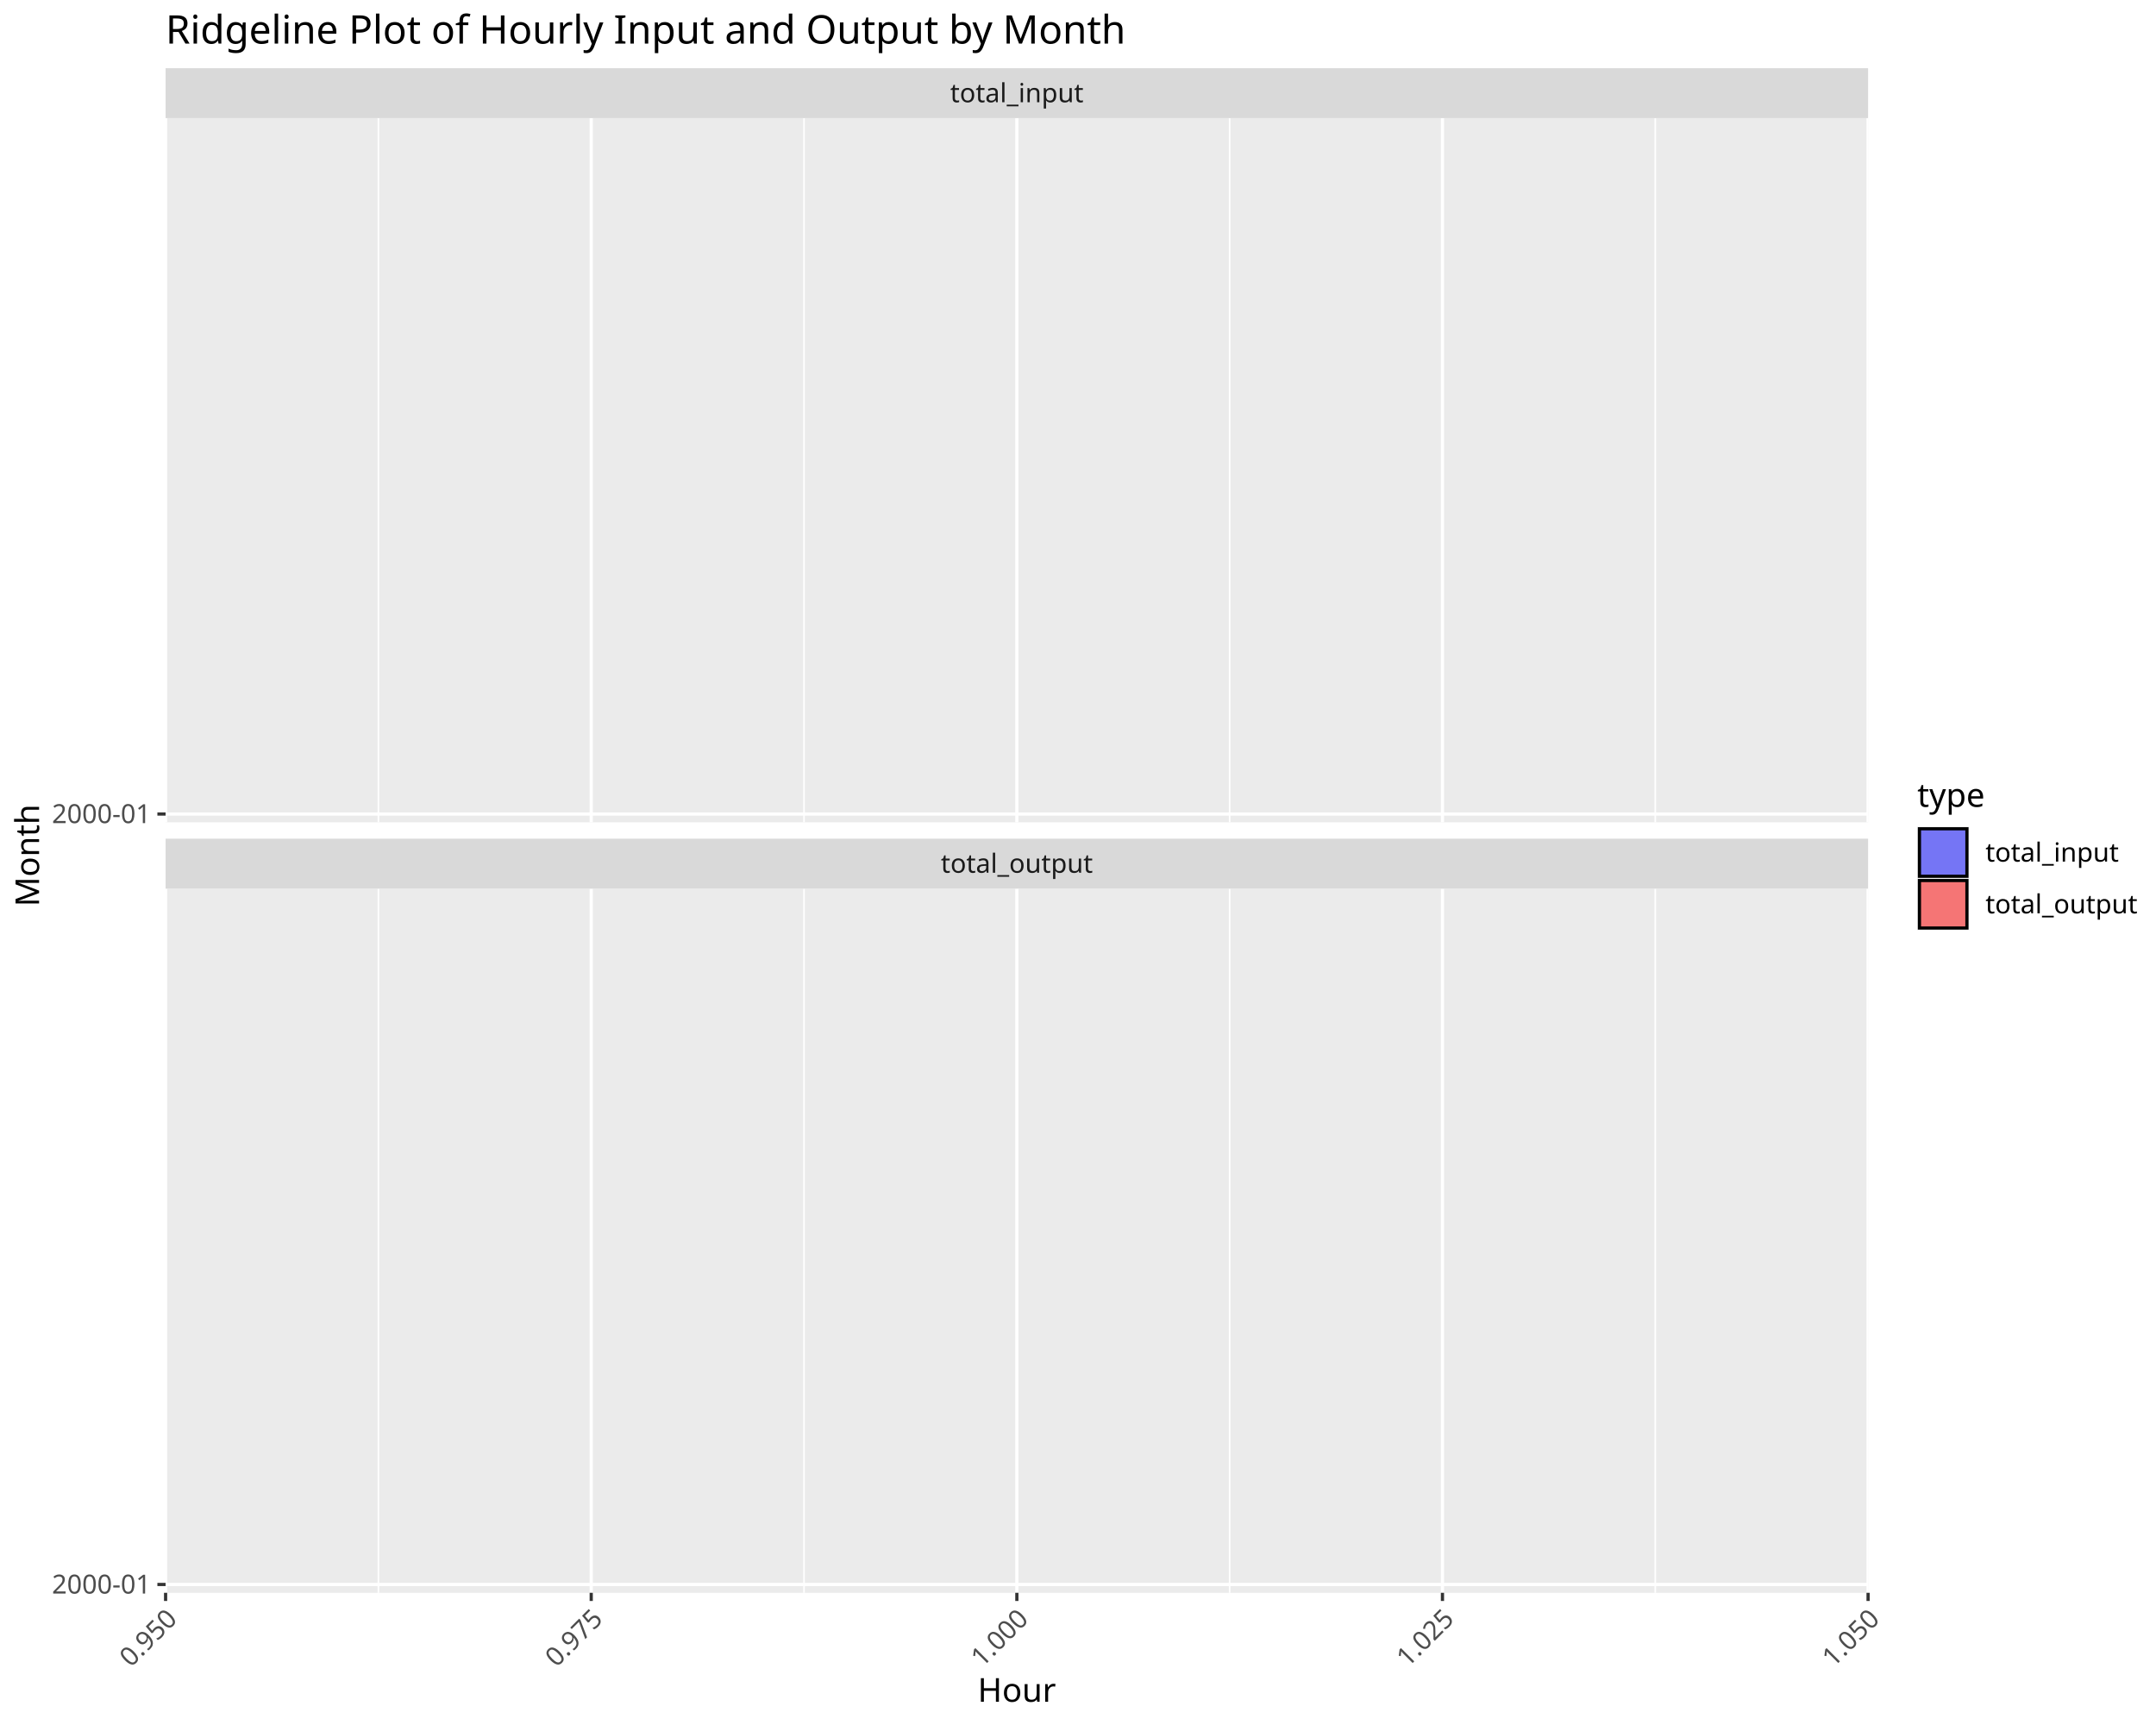
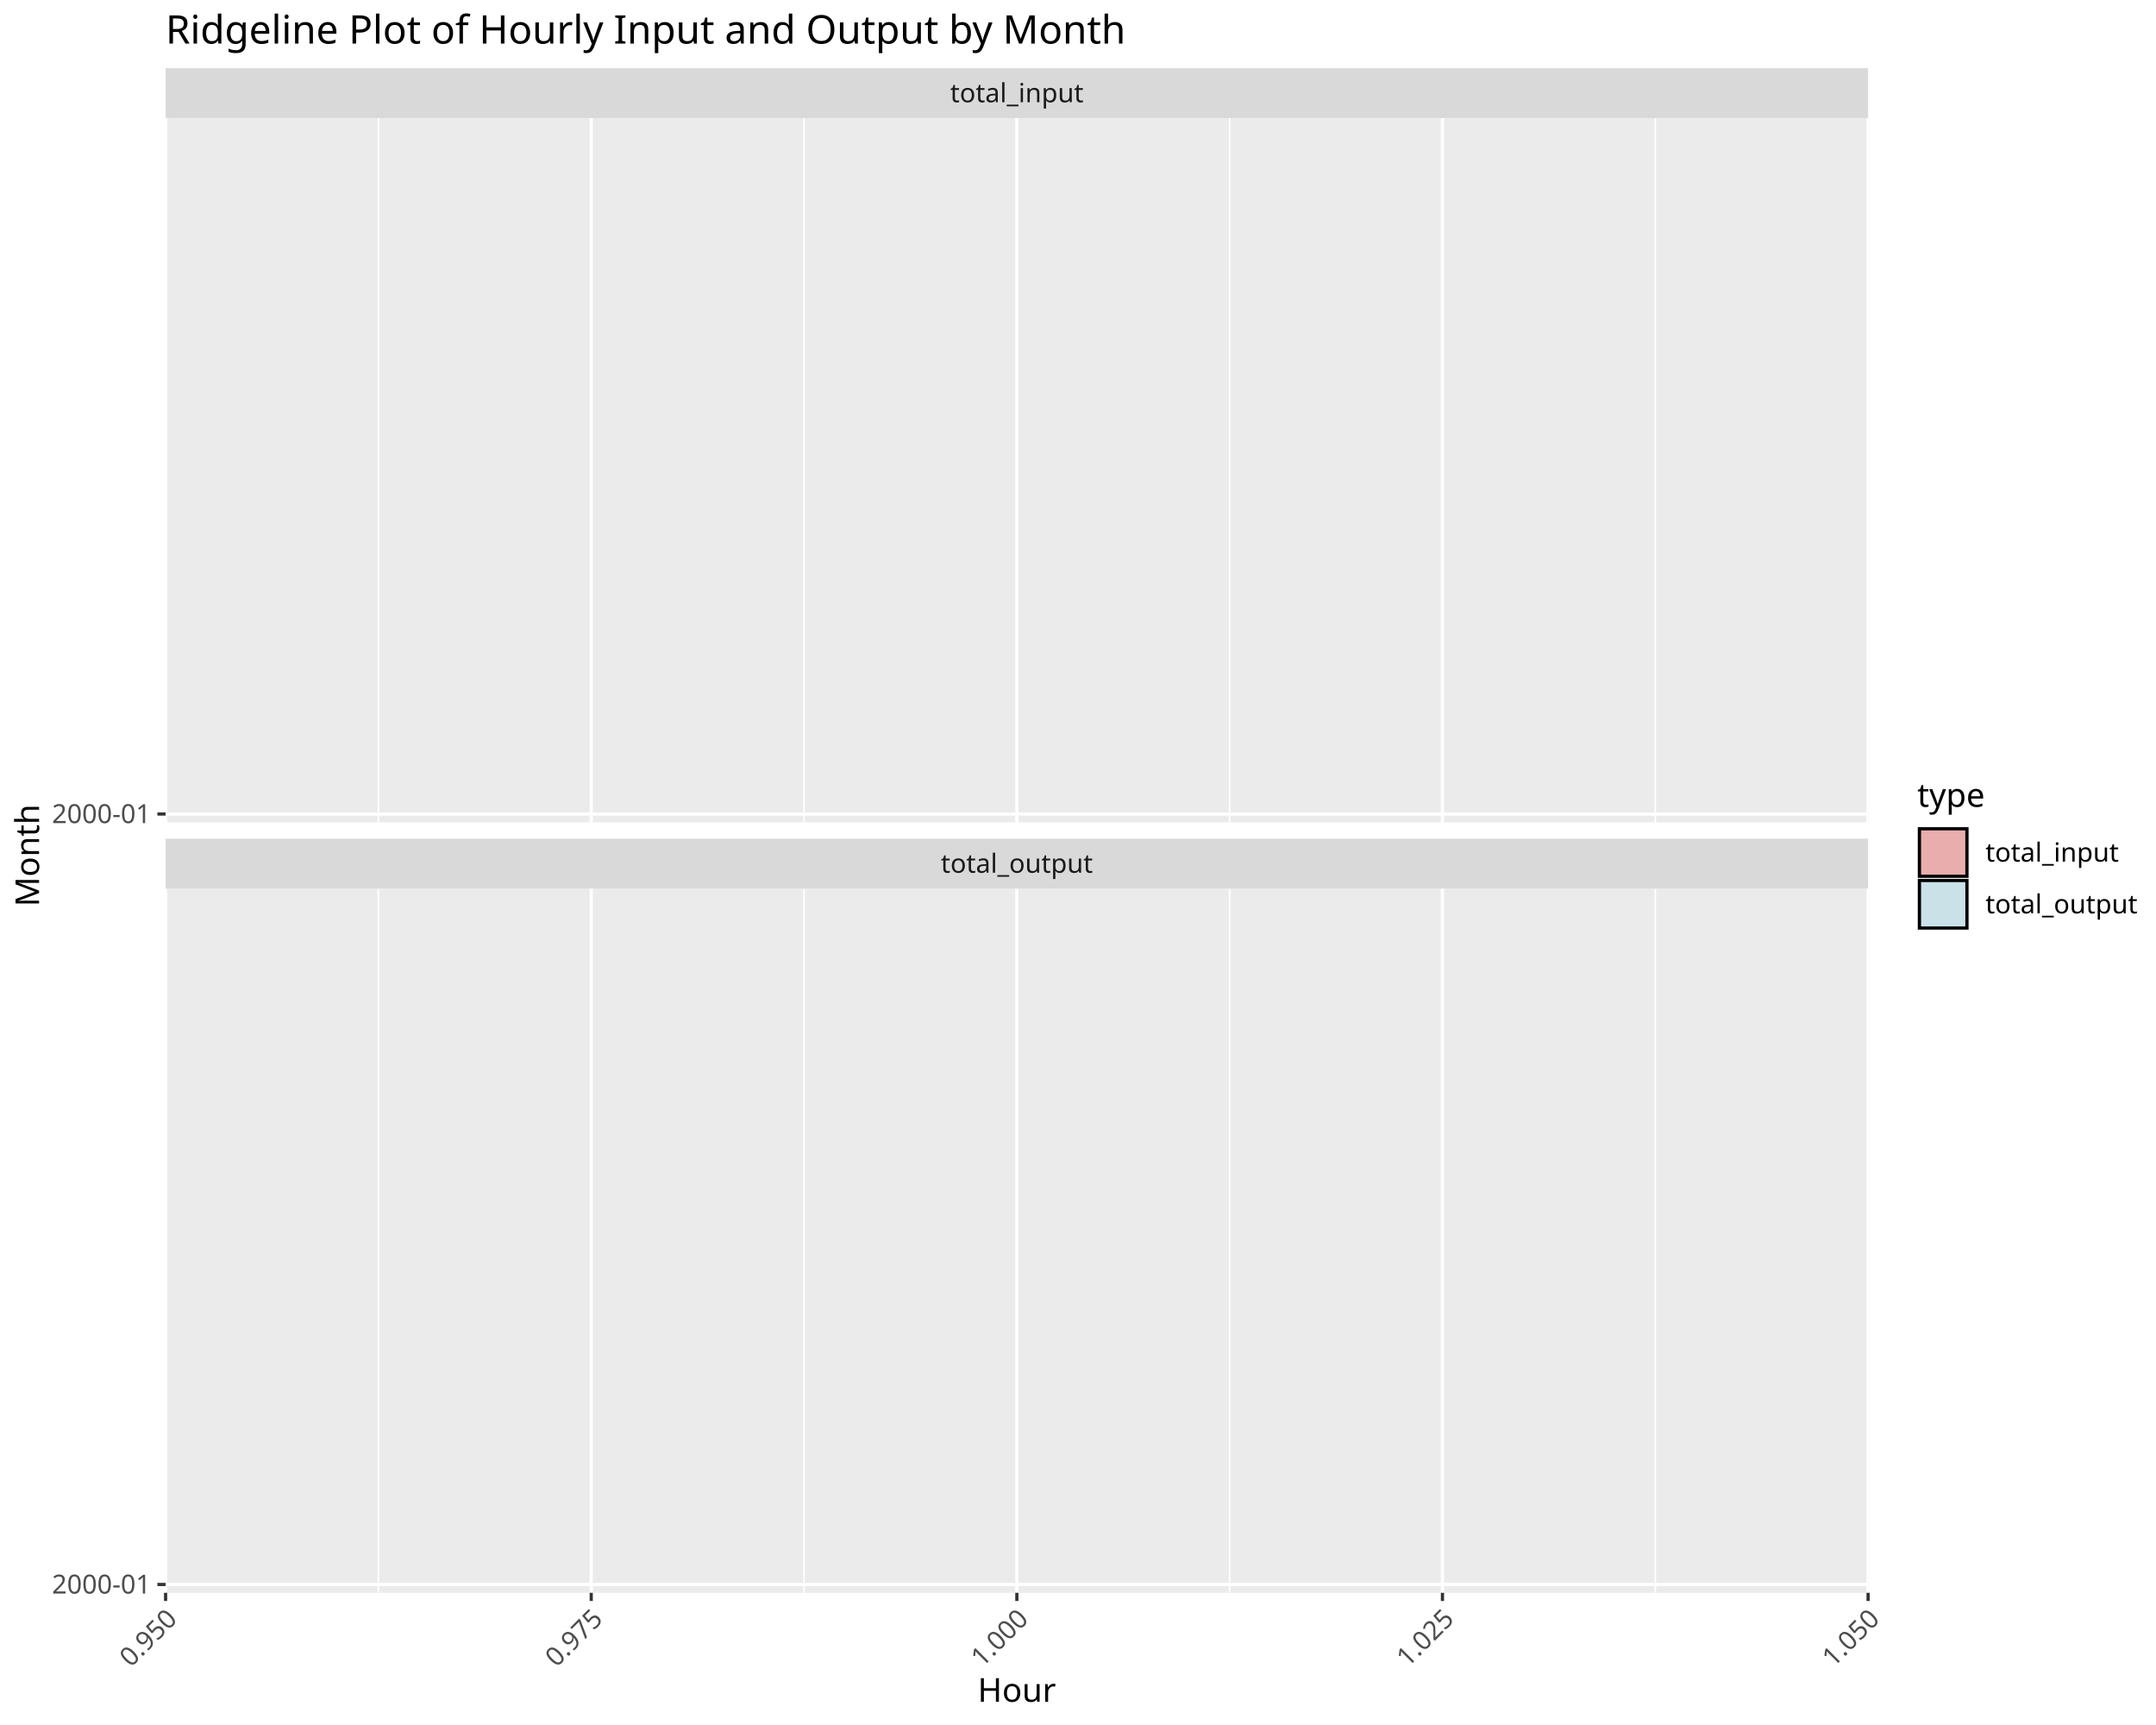
<svg xmlns="http://www.w3.org/2000/svg" class="svglite" data-engine-version="2.0" width="720.00pt" height="576.00pt" viewBox="0 0 720.00 576.00">
  <defs>
    <style type="text/css">
    .svglite line, .svglite polyline, .svglite polygon, .svglite path, .svglite rect, .svglite circle {
      fill: none;
      stroke: #000000;
      stroke-linecap: round;
      stroke-linejoin: round;
      stroke-miterlimit: 10.00;
    }
  </style>
  </defs>
  <rect width="100%" height="100%" style="stroke: none; fill: #FFFFFF;" />
  <defs>
    <clipPath id="cpMC4wMHw3MjAuMDB8MC4wMHw1NzYuMDA=">
      <rect x="0.00" y="0.00" width="720.00" height="576.00" />
    </clipPath>
  </defs>
  <g clip-path="url(#cpMC4wMHw3MjAuMDB8MC4wMHw1NzYuMDA=)">
    <rect x="0.00" y="0.00" width="720.00" height="576.00" style="stroke-width: 1.07; stroke: #FFFFFF; fill: #FFFFFF;" />
  </g>
  <defs>
    <clipPath id="cpNTUuMzB8NjIzLjg1fDM5LjQzfDI3NC41OA==">
      <rect x="55.30" y="39.43" width="568.55" height="235.14" />
    </clipPath>
  </defs>
  <g clip-path="url(#cpNTUuMzB8NjIzLjg1fDM5LjQzfDI3NC41OA==)">
    <rect x="55.30" y="39.43" width="568.55" height="235.14" style="stroke-width: 1.07; stroke: none; fill: #EBEBEB;" />
    <polyline points="126.37,274.58 126.37,39.43 " style="stroke-width: 0.53; stroke: #FFFFFF; stroke-linecap: butt;" />
    <polyline points="268.51,274.58 268.51,39.43 " style="stroke-width: 0.53; stroke: #FFFFFF; stroke-linecap: butt;" />
    <polyline points="410.64,274.58 410.64,39.43 " style="stroke-width: 0.53; stroke: #FFFFFF; stroke-linecap: butt;" />
    <polyline points="552.78,274.58 552.78,39.43 " style="stroke-width: 0.53; stroke: #FFFFFF; stroke-linecap: butt;" />
    <polyline points="55.30,271.81 623.85,271.81 " style="stroke-width: 1.07; stroke: #FFFFFF; stroke-linecap: butt;" />
    <polyline points="55.30,274.58 55.30,39.43 " style="stroke-width: 1.07; stroke: #FFFFFF; stroke-linecap: butt;" />
    <polyline points="197.44,274.58 197.44,39.43 " style="stroke-width: 1.07; stroke: #FFFFFF; stroke-linecap: butt;" />
    <polyline points="339.58,274.58 339.58,39.43 " style="stroke-width: 1.07; stroke: #FFFFFF; stroke-linecap: butt;" />
    <polyline points="481.71,274.58 481.71,39.43 " style="stroke-width: 1.07; stroke: #FFFFFF; stroke-linecap: butt;" />
    <polyline points="623.85,274.58 623.85,39.43 " style="stroke-width: 1.07; stroke: #FFFFFF; stroke-linecap: butt;" />
-     <polygon points="339.58,39.43 339.58,271.81 " style="stroke-width: 0.75; stroke: none; fill: #0000FF; fill-opacity: 0.50;" />
+     <polygon points="339.58,39.43 339.58,271.81 " style="stroke-width: 0.75; stroke: none; fill: #E97171; fill-opacity: 0.50;" />
  </g>
  <g clip-path="url(#cpMC4wMHw3MjAuMDB8MC4wMHw1NzYuMDA=)">
</g>
  <defs>
    <clipPath id="cpNTUuMzB8NjIzLjg1fDI5Ni43MXw1MzEuODU=">
      <rect x="55.30" y="296.71" width="568.55" height="235.14" />
    </clipPath>
  </defs>
  <g clip-path="url(#cpNTUuMzB8NjIzLjg1fDI5Ni43MXw1MzEuODU=)">
    <rect x="55.30" y="296.71" width="568.55" height="235.14" style="stroke-width: 1.07; stroke: none; fill: #EBEBEB;" />
    <polyline points="126.37,531.85 126.37,296.71 " style="stroke-width: 0.53; stroke: #FFFFFF; stroke-linecap: butt;" />
    <polyline points="268.51,531.85 268.51,296.71 " style="stroke-width: 0.53; stroke: #FFFFFF; stroke-linecap: butt;" />
    <polyline points="410.64,531.85 410.64,296.71 " style="stroke-width: 0.53; stroke: #FFFFFF; stroke-linecap: butt;" />
    <polyline points="552.78,531.85 552.78,296.71 " style="stroke-width: 0.53; stroke: #FFFFFF; stroke-linecap: butt;" />
    <polyline points="55.30,529.08 623.85,529.08 " style="stroke-width: 1.07; stroke: #FFFFFF; stroke-linecap: butt;" />
    <polyline points="55.30,531.85 55.30,296.71 " style="stroke-width: 1.07; stroke: #FFFFFF; stroke-linecap: butt;" />
    <polyline points="197.44,531.85 197.44,296.71 " style="stroke-width: 1.07; stroke: #FFFFFF; stroke-linecap: butt;" />
    <polyline points="339.58,531.85 339.58,296.71 " style="stroke-width: 1.07; stroke: #FFFFFF; stroke-linecap: butt;" />
    <polyline points="481.71,531.85 481.71,296.71 " style="stroke-width: 1.07; stroke: #FFFFFF; stroke-linecap: butt;" />
    <polyline points="623.85,531.85 623.85,296.71 " style="stroke-width: 1.07; stroke: #FFFFFF; stroke-linecap: butt;" />
-     <polygon points="339.58,296.71 339.58,529.08 " style="stroke-width: 0.75; stroke: none; fill: #FF0000; fill-opacity: 0.50;" />
+     <polygon points="339.58,296.71 339.58,529.08 " style="stroke-width: 0.75; stroke: none; fill: #ADD8E6; fill-opacity: 0.50;" />
  </g>
  <g clip-path="url(#cpMC4wMHw3MjAuMDB8MC4wMHw1NzYuMDA=)">
</g>
  <defs>
    <clipPath id="cpNTUuMzB8NjIzLjg1fDI4MC4wNnwyOTYuNzE=">
      <rect x="55.30" y="280.06" width="568.55" height="16.65" />
    </clipPath>
  </defs>
  <g clip-path="url(#cpNTUuMzB8NjIzLjg1fDI4MC4wNnwyOTYuNzE=)">
    <rect x="55.30" y="280.06" width="568.55" height="16.65" style="stroke-width: 1.07; stroke: none; fill: #D9D9D9;" />
    <text x="339.58" y="291.41" text-anchor="middle" style="font-size: 8.80px; fill: #1A1A1A; font-family: sans;" textLength="45.99px" lengthAdjust="spacingAndGlyphs">total_output</text>
  </g>
  <g clip-path="url(#cpMC4wMHw3MjAuMDB8MC4wMHw1NzYuMDA=)">
</g>
  <defs>
    <clipPath id="cpNTUuMzB8NjIzLjg1fDIyLjc4fDM5LjQz">
      <rect x="55.30" y="22.78" width="568.55" height="16.65" />
    </clipPath>
  </defs>
  <g clip-path="url(#cpNTUuMzB8NjIzLjg1fDIyLjc4fDM5LjQz)">
    <rect x="55.30" y="22.78" width="568.55" height="16.65" style="stroke-width: 1.07; stroke: none; fill: #D9D9D9;" />
    <text x="339.58" y="34.14" text-anchor="middle" style="font-size: 8.80px; fill: #1A1A1A; font-family: sans;" textLength="40.61px" lengthAdjust="spacingAndGlyphs">total_input</text>
  </g>
  <g clip-path="url(#cpMC4wMHw3MjAuMDB8MC4wMHw1NzYuMDA=)">
    <polyline points="55.30,534.59 55.30,531.85 " style="stroke-width: 1.07; stroke: #333333; stroke-linecap: butt;" />
    <polyline points="197.44,534.59 197.44,531.85 " style="stroke-width: 1.07; stroke: #333333; stroke-linecap: butt;" />
    <polyline points="339.58,534.59 339.58,531.85 " style="stroke-width: 1.07; stroke: #333333; stroke-linecap: butt;" />
    <polyline points="481.71,534.59 481.71,531.85 " style="stroke-width: 1.07; stroke: #333333; stroke-linecap: butt;" />
    <polyline points="623.85,534.59 623.85,531.85 " style="stroke-width: 1.07; stroke: #333333; stroke-linecap: butt;" />
    <text transform="translate(59.58,541.06) rotate(-45)" text-anchor="end" style="font-size: 8.80px; fill: #4D4D4D; font-family: sans;" textLength="22.02px" lengthAdjust="spacingAndGlyphs">0.950</text>
    <text transform="translate(201.72,541.06) rotate(-45)" text-anchor="end" style="font-size: 8.80px; fill: #4D4D4D; font-family: sans;" textLength="22.02px" lengthAdjust="spacingAndGlyphs">0.975</text>
    <text transform="translate(343.86,541.06) rotate(-45)" text-anchor="end" style="font-size: 8.80px; fill: #4D4D4D; font-family: sans;" textLength="22.02px" lengthAdjust="spacingAndGlyphs">1.000</text>
    <text transform="translate(485.99,541.06) rotate(-45)" text-anchor="end" style="font-size: 8.80px; fill: #4D4D4D; font-family: sans;" textLength="22.02px" lengthAdjust="spacingAndGlyphs">1.025</text>
    <text transform="translate(628.13,541.06) rotate(-45)" text-anchor="end" style="font-size: 8.80px; fill: #4D4D4D; font-family: sans;" textLength="22.02px" lengthAdjust="spacingAndGlyphs">1.050</text>
    <text x="50.37" y="274.84" text-anchor="end" style="font-size: 8.80px; fill: #4D4D4D; font-family: sans;" textLength="32.30px" lengthAdjust="spacingAndGlyphs">2000-01</text>
    <polyline points="52.56,271.81 55.30,271.81 " style="stroke-width: 1.07; stroke: #333333; stroke-linecap: butt;" />
    <text x="50.37" y="532.11" text-anchor="end" style="font-size: 8.80px; fill: #4D4D4D; font-family: sans;" textLength="32.30px" lengthAdjust="spacingAndGlyphs">2000-01</text>
    <polyline points="52.56,529.08 55.30,529.08 " style="stroke-width: 1.07; stroke: #333333; stroke-linecap: butt;" />
    <text x="339.58" y="568.24" text-anchor="middle" style="font-size: 11.00px; font-family: sans;" textLength="23.85px" lengthAdjust="spacingAndGlyphs">Hour</text>
    <text transform="translate(13.05,285.64) rotate(-90)" text-anchor="middle" style="font-size: 11.00px; font-family: sans;" textLength="30.58px" lengthAdjust="spacingAndGlyphs">Month</text>
    <rect x="634.81" y="255.22" width="79.71" height="60.85" style="stroke-width: 1.07; stroke: none; fill: #FFFFFF;" />
    <text x="640.29" y="269.41" style="font-size: 11.00px; font-family: sans;" textLength="20.80px" lengthAdjust="spacingAndGlyphs">type</text>
    <rect x="640.29" y="276.03" width="17.28" height="17.28" style="stroke-width: 1.07; stroke: none; fill: #EBEBEB;" />
-     <rect x="641.00" y="276.74" width="15.86" height="15.86" style="stroke-width: 1.07; stroke-linejoin: miter; fill: #0000FF; fill-opacity: 0.50;" />
+     <rect x="641.00" y="276.74" width="15.86" height="15.86" style="stroke-width: 1.07; stroke-linejoin: miter; fill: #E97171; fill-opacity: 0.50;" />
    <rect x="640.29" y="293.31" width="17.28" height="17.28" style="stroke-width: 1.07; stroke: none; fill: #EBEBEB;" />
-     <rect x="641.00" y="294.02" width="15.86" height="15.86" style="stroke-width: 1.07; stroke-linejoin: miter; fill: #FF0000; fill-opacity: 0.50;" />
+     <rect x="641.00" y="294.02" width="15.86" height="15.86" style="stroke-width: 1.07; stroke-linejoin: miter; fill: #ADD8E6; fill-opacity: 0.50;" />
    <text x="663.05" y="287.70" style="font-size: 8.80px; font-family: sans;" textLength="40.61px" lengthAdjust="spacingAndGlyphs">total_input</text>
    <text x="663.05" y="304.98" style="font-size: 8.80px; font-family: sans;" textLength="45.99px" lengthAdjust="spacingAndGlyphs">total_output</text>
    <text x="55.30" y="14.56" style="font-size: 13.20px; font-family: sans;" textLength="297.93px" lengthAdjust="spacingAndGlyphs">Ridgeline Plot of Hourly Input and Output by Month</text>
  </g>
</svg>
